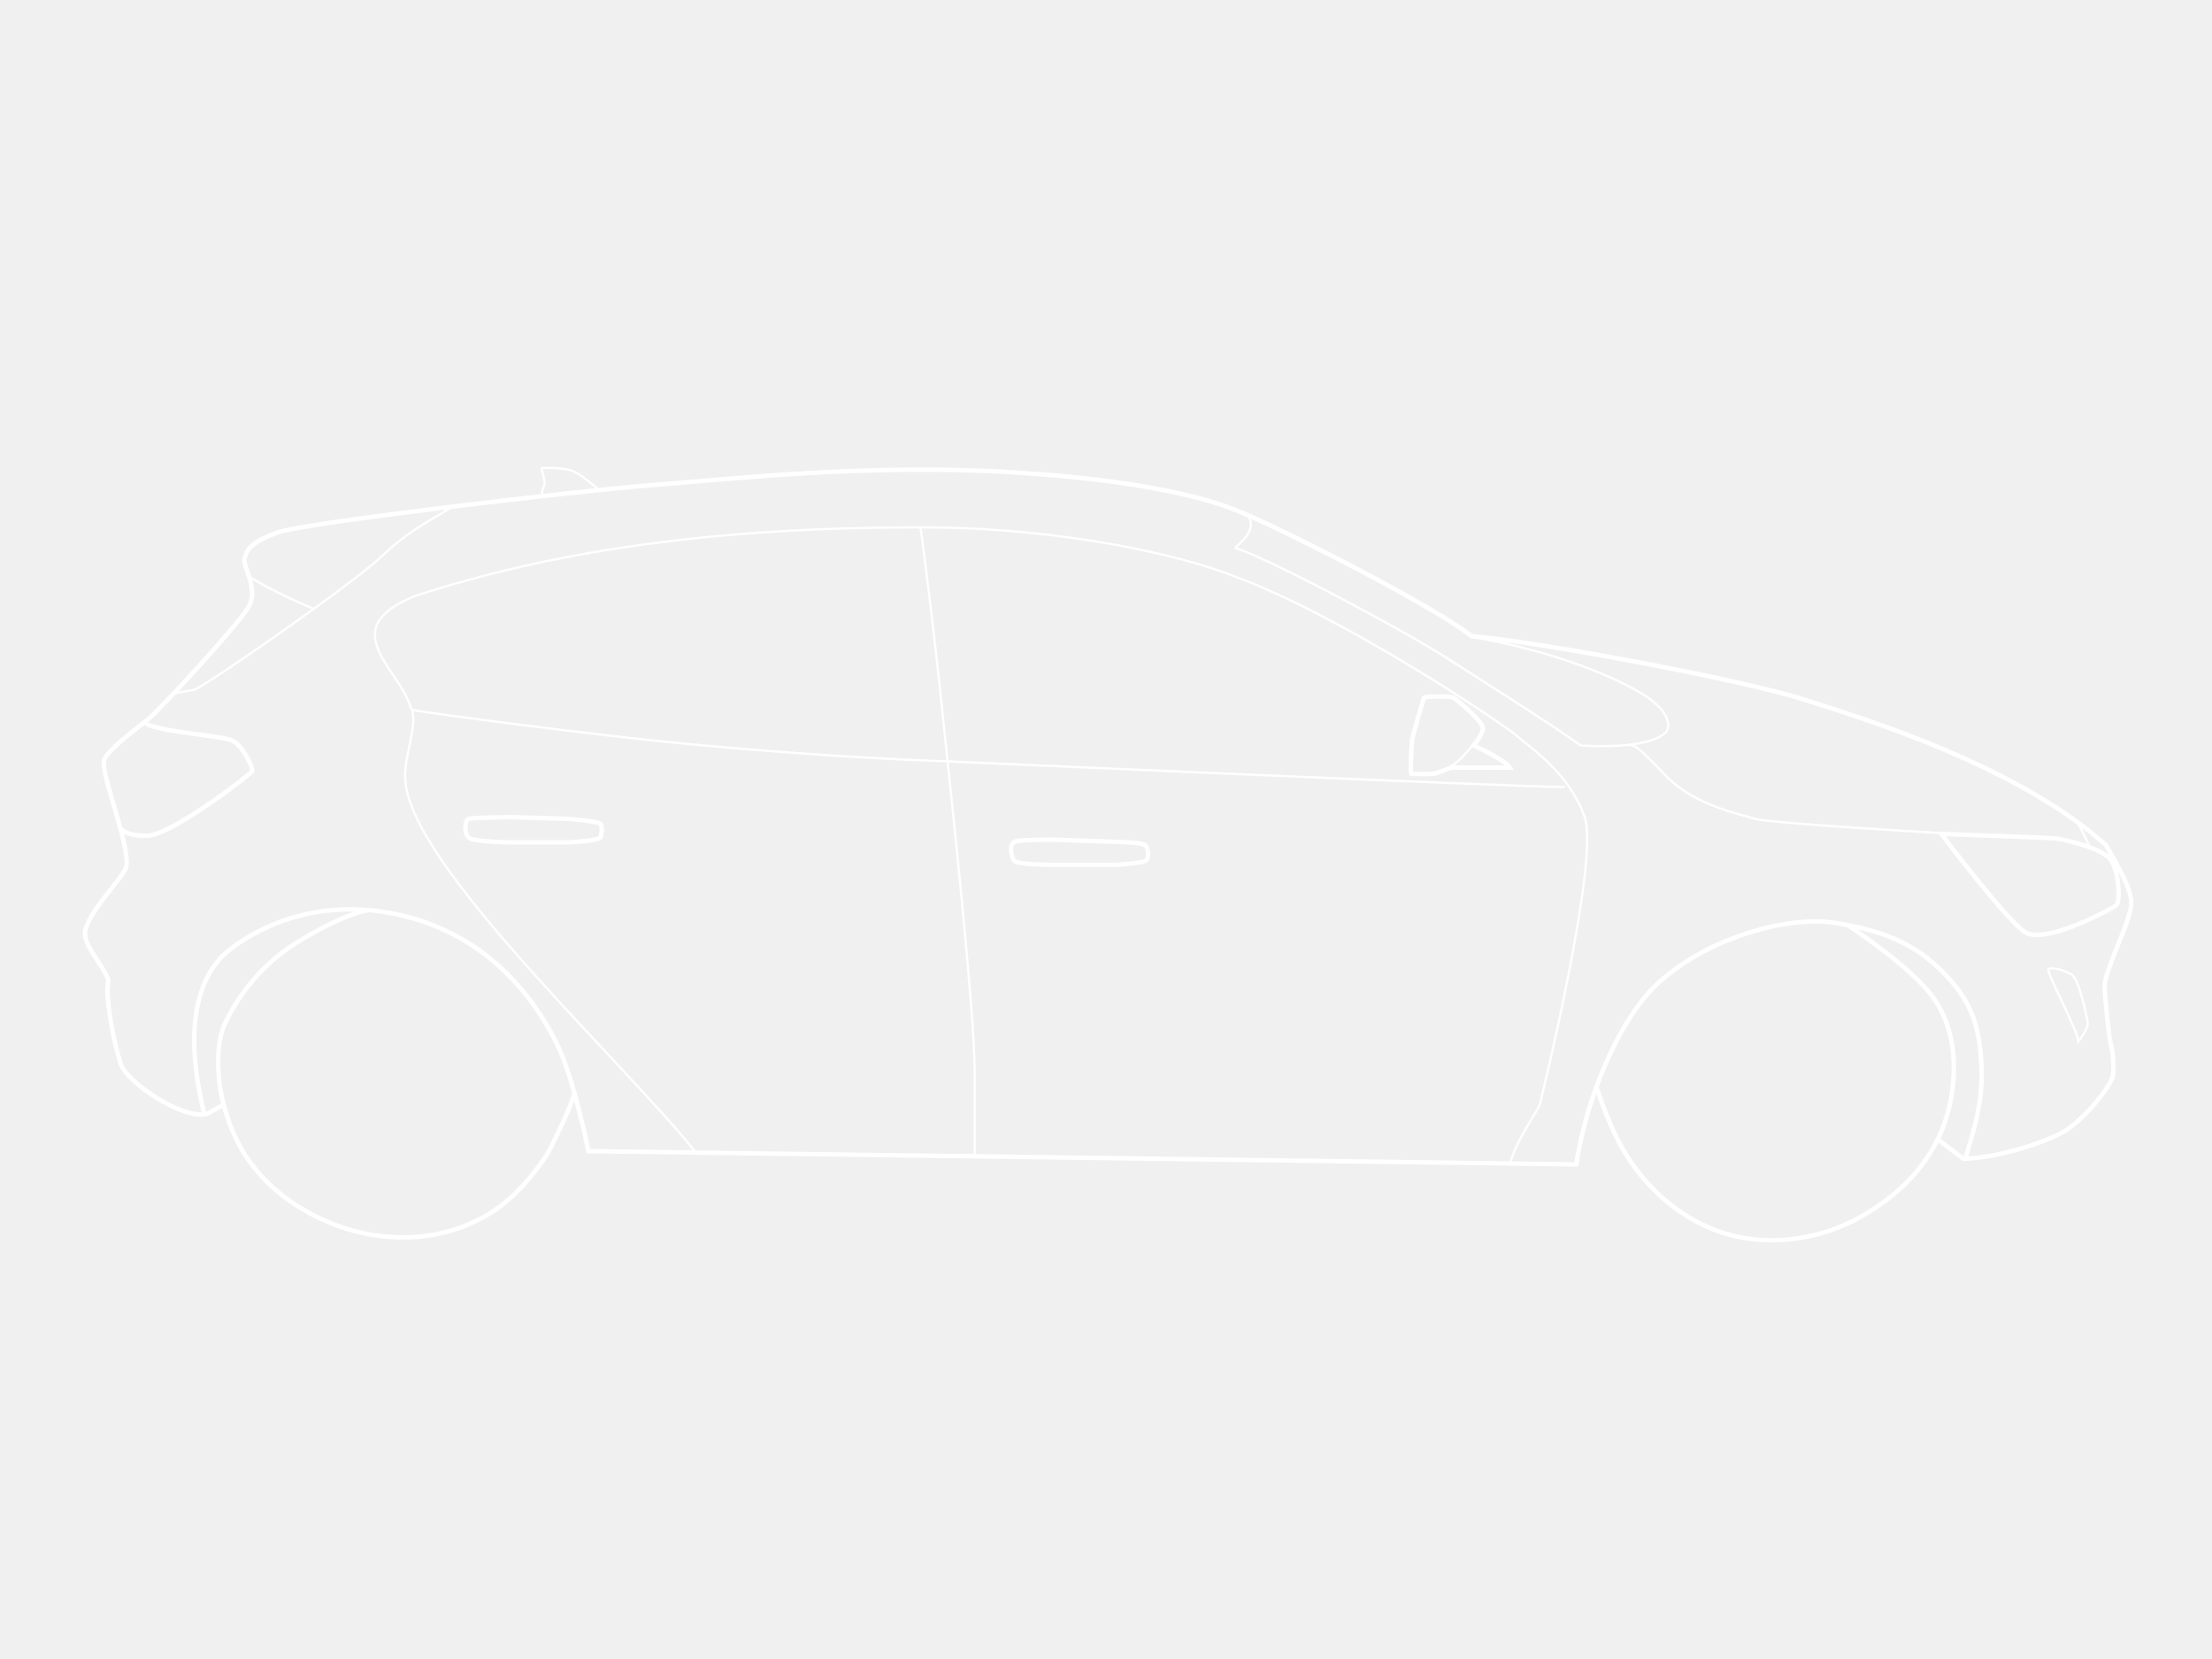
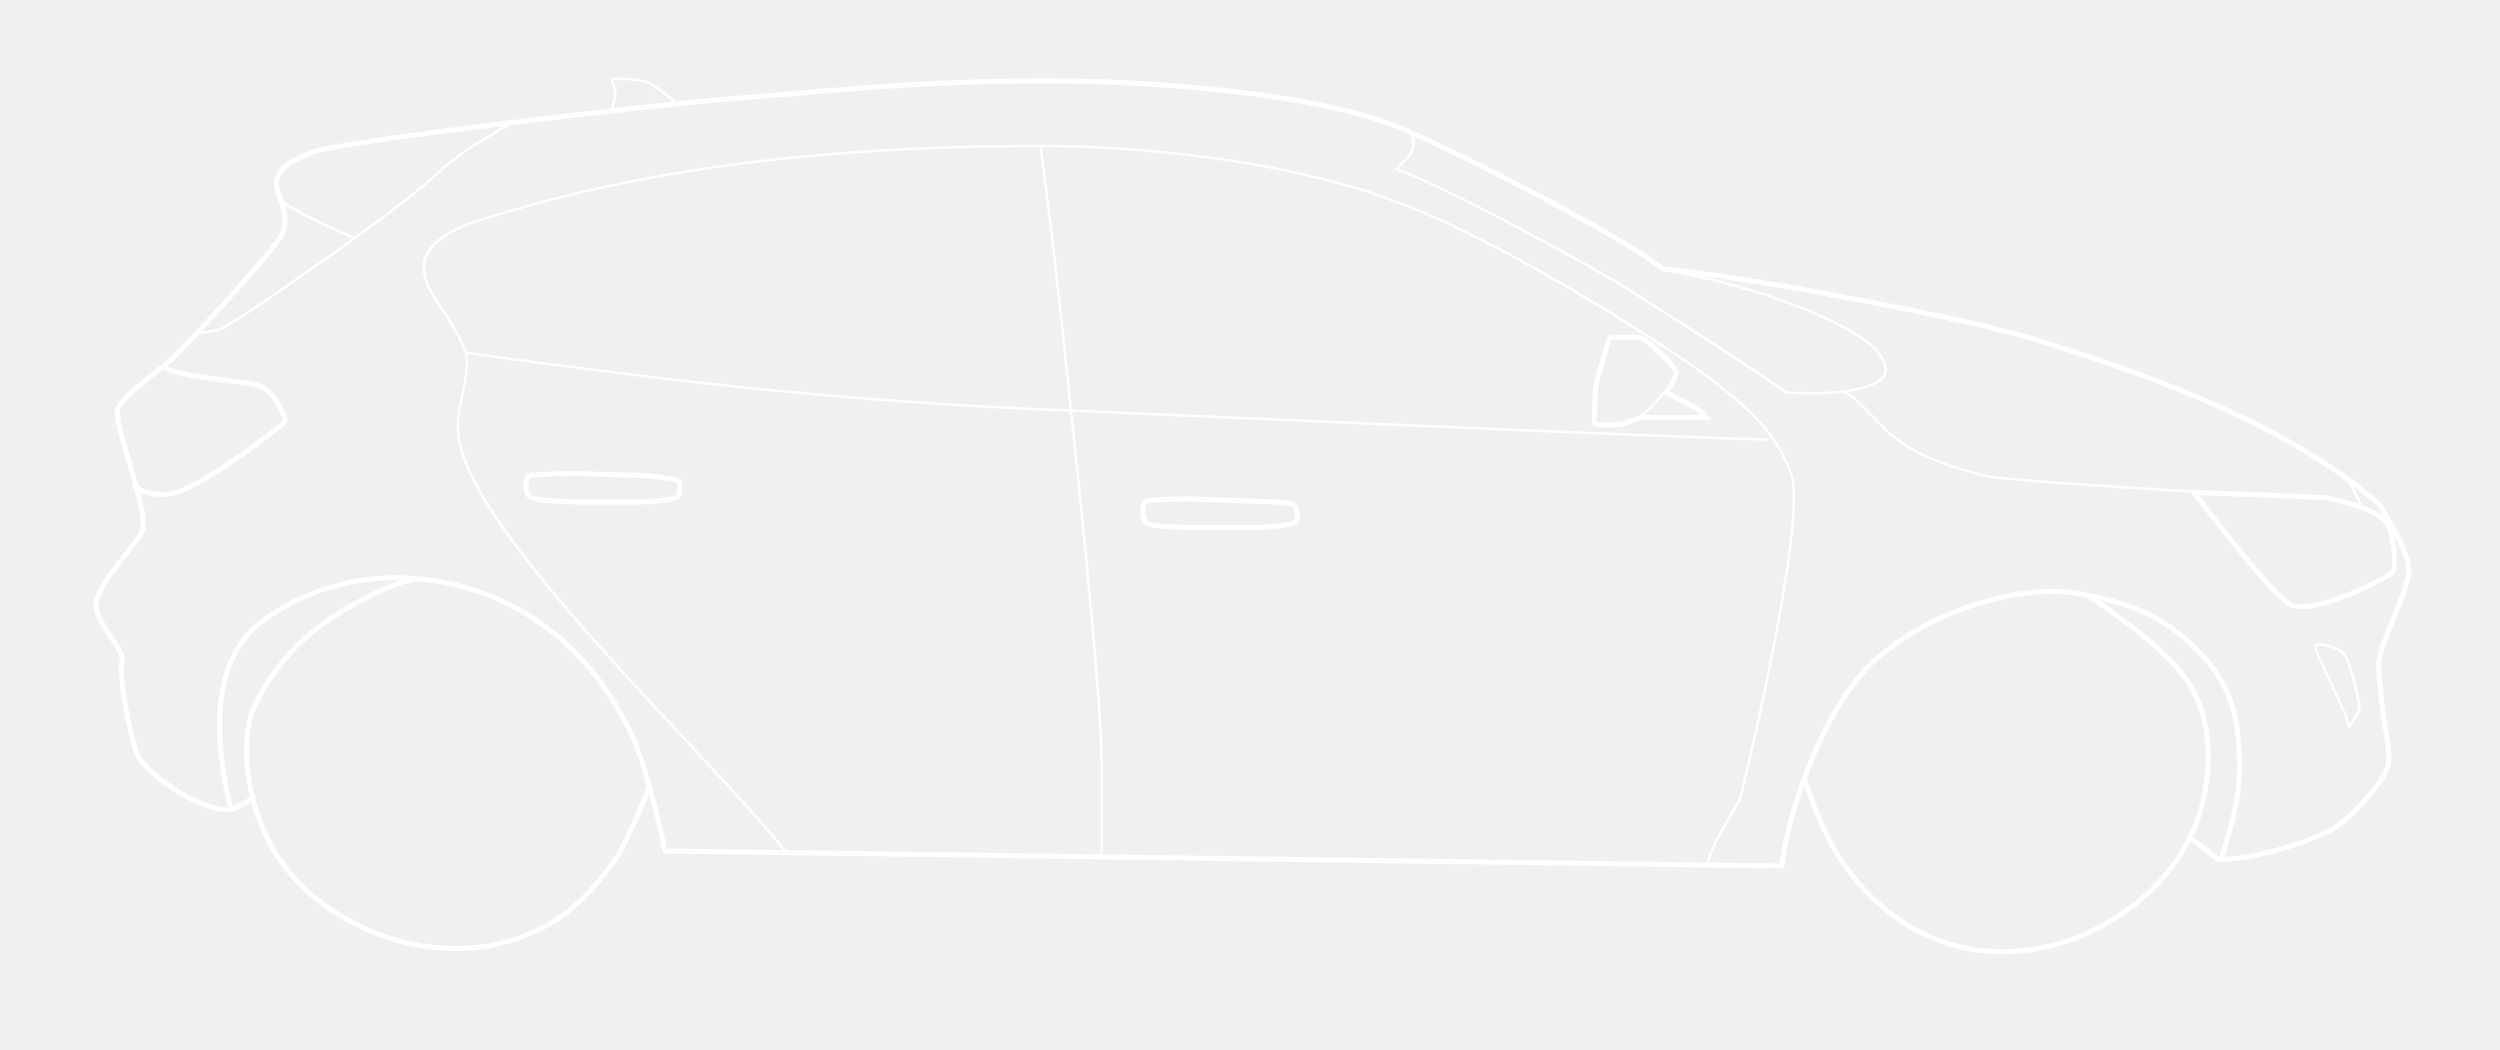
- <svg xmlns="http://www.w3.org/2000/svg" version="1.2" viewBox="0 0 500 375">
+ <svg xmlns="http://www.w3.org/2000/svg" version="1.2" viewBox="0 90 500 210">
  <style>.ffocus18-FdsQDaTW_svg__s0,.ffocus18-FdsQDaTW_svg__s1{fill:none;stroke:#fff}.ffocus18-FdsQDaTW_svg__s1{stroke-width:.5}</style>
  <g id="ffocus18-FdsQDaTW_svg__Calque_2_00000050645822404124111910000016424594983294888083_">
    <path id="ffocus18-FdsQDaTW_svg__Layer" d="m356.3 263.2-223.3-3s-3.2-16.3-7.1-24.2c-3.9-7.9-14.2-25-37-29.5s-37.4 8.1-39.2 10.2c-1.8 2.2-9.6 10.6-3.5 35.2-5.7.7-17.5-7.3-18.9-11.4-1.4-4.1-3.7-15.2-2.8-18.9-.9-3.1-5.3-7.4-5.3-10.6.4-4.9 8.8-12.5 9.4-15.3.6-5.5-6.2-21.5-5-24.1 1.2-2.6 7.9-7.3 10.2-9.3 2.4-2 19.5-20.5 22.2-24.8 2.8-4.3-1.3-9.4-.7-11.4.6-2 1.5-3.5 7.3-5.7s67.6-9.4 84.2-10.7c17.3-1.3 48.4-4.9 81.2-3 37.4 2.2 50.4 8.1 53.9 9.7 10.2 4.3 43 21.1 50.7 27.4 14.2 1.1 60.6 9.7 75.1 14.3 14.5 4.6 48.2 15 68.3 32.9 7.2 12.2 6 13 5 16.6-1 3.6-5.5 12.8-5.3 15.6.2 2.8 1 11.7 1.5 13.1.4 1.5.7 5.6.4 6.9-.6 2.5-6.5 9.9-11.1 12.6-4.7 2.7-15.3 5.9-22.2 6.1.2-1.8 4.1-10.9 3.6-20.8-.4-9-2.2-14.6-8.2-20.8-5.4-5.6-11.6-9.6-24.9-11.7-10.1-1.6-28.2 2.9-40 13.6-9.3 8.6-16.5 27.2-18.5 41z" class="ffocus18-FdsQDaTW_svg__s0" />
    <path d="M417.9 209.3c5.7 3.8 11.9 8.6 14.3 11 2.4 2.4 10.1 8.3 9.4 22.8-.7 14.5-8.7 24.6-19.7 31.2-10.9 6.6-24.3 7.9-35.1 3.4s-17.2-12.9-20.4-18.7c-3.2-5.8-5.5-13.2-5.5-13.2m-231 1.1c-.6 2.8-4.2 10.1-5.5 12.7-1.3 2.6-6.9 10.6-13.7 14.7-6.8 4.1-15.4 6.5-26.1 4.9-10.8-1.6-23.3-8.2-29.8-19.1-6.4-11-6.4-23.2-4.1-28.4 2.3-5.2 7.3-12.4 14.1-17.1 3.7-2.7 13.2-8.1 18.6-8.9m-33.2 44.2-3.6 2M444 262.1l-5.9-4.5M32.6 163.1c.9 2.2 17.5 3.1 19.9 4.3 2.4 1.1 4.8 6.3 4.5 6.9-.2.6-18.2 14.5-23.7 14.6-5.5.1-6.3-2-6.3-2m101.5 3.5h-13.3s-8.4-.1-9.3-1.1c-1-1-.9-3.8 0-4.2.9-.3 9.4-.4 9.4-.4l13.2.4s6.5.5 7.2 1.1c.5.5.3 2.6 0 3.1-.4.7-6.5 1.1-7.2 1.1zm123.6 5.1h-13.6s-8.4 0-9.2-.9c-.8-.9-1.2-3.7 0-4.3 1.2-.6 9.3-.5 9.3-.5l13.5.5s6 0 6.8.8c.8.8.8 3.2 0 3.5-.8.5-6.8.9-6.8.9zm212.4-6c2.6.3 10.3 2.2 12.4 4.6 2.1 2.4 2.3 9.1 1.7 10.2-.6 1.1-8.9 4.7-9.1 4.7-.1 0-7.8 3.5-11.5 1.9-4.2-2.5-19.2-22.4-19.2-22.4s23 .8 25.7 1zm-123.2-16H328s-3.2 1.3-3.9 1.4c-.7.1-4.9.1-5.1 0-.3-.1.1-7.2.2-7.8.1-.6 2.5-9.1 2.7-9.4.2-.3 6-.4 6.6 0 .7.4 7 5.5 6.7 7.1-.3 1.6-2.1 3.7-2.1 3.7s6.9 3.1 8.2 5z" class="ffocus18-FdsQDaTW_svg__s0" />
    <path d="M332.7 168.7c-1.2 1.4-3.3 3.9-4.8 4.5m-226.2-58.3c-4.6 2.9-8.9 4.7-15.6 11-6.7 6.3-40.2 29.6-42.2 30-2 .4-4.5.8-4.5.8" class="ffocus18-FdsQDaTW_svg__s1" />
    <path d="M70.9 137.6c-3.3-1.2-13.7-6.3-14.6-7.4M472.2 191l-2.5-5m-31.3 2.3s-38.2-2.2-41.6-3.2c-3.3-1-13.8-3-20.3-9.8-6.5-6.8-7-6.9-8.4-6.9" class="ffocus18-FdsQDaTW_svg__s1" />
    <path d="M333.3 144.1c.2 0 20.6 3.2 36.3 11.8 8.3 4.5 7.8 8.4 7.2 9.2-.4 1.1-4.5 4.3-19.5 3.4-6.5-4.7-21-13.8-30.8-20.1-9.4-6-39.9-22.3-47.2-24.5-.3-.4 5.3-3.6 2.8-7.3M463 219.2c.3-.8 3.5 0 5.3 1.1 1.7 1.1 3.4 9.5 3.6 10.9.2 1.3-2.1 4.2-2.1 4.2-.1-2.3-7.1-15.4-6.8-16.2zM122.6 111.9c-.3-1.1.4-1.8.5-2.6.1-.9-.8-3.4-.7-3.5.1-.1 4.6-.1 6.6.5 2.1.6 6.1 4.2 6.1 4.2m22.1 149.9C141 240 91.9 194.9 91.6 175.9c-.4-4.7 3.2-12.7 1.2-16.1-2.8-9-17.1-17.6.8-25 30.8-10.1 66.9-15.6 114.4-15.6 32.8 0 60 6.6 71.1 11.1 24 8.8 59.8 32.7 63.6 35.9 3.8 3.2 12.1 8.8 15.5 18.5 3.4 9.7-9.7 63.2-10.1 64.8-.4 1.6-4.9 7.2-6.8 13.5" class="ffocus18-FdsQDaTW_svg__s1" />
    <path d="M208.1 119.3c3.4 25.4 5.7 49.3 6.1 52.9.4 3.6 6.1 56.7 6.1 69.4v19.8" class="ffocus18-FdsQDaTW_svg__s1" />
    <path d="M353.7 177.9c-10.1 0-139.5-5.8-139.5-5.8s-24.8-.7-58.4-3.9c-22.3-2.1-55.7-6.6-62.6-7.7" class="ffocus18-FdsQDaTW_svg__s1" />
  </g>
</svg>
